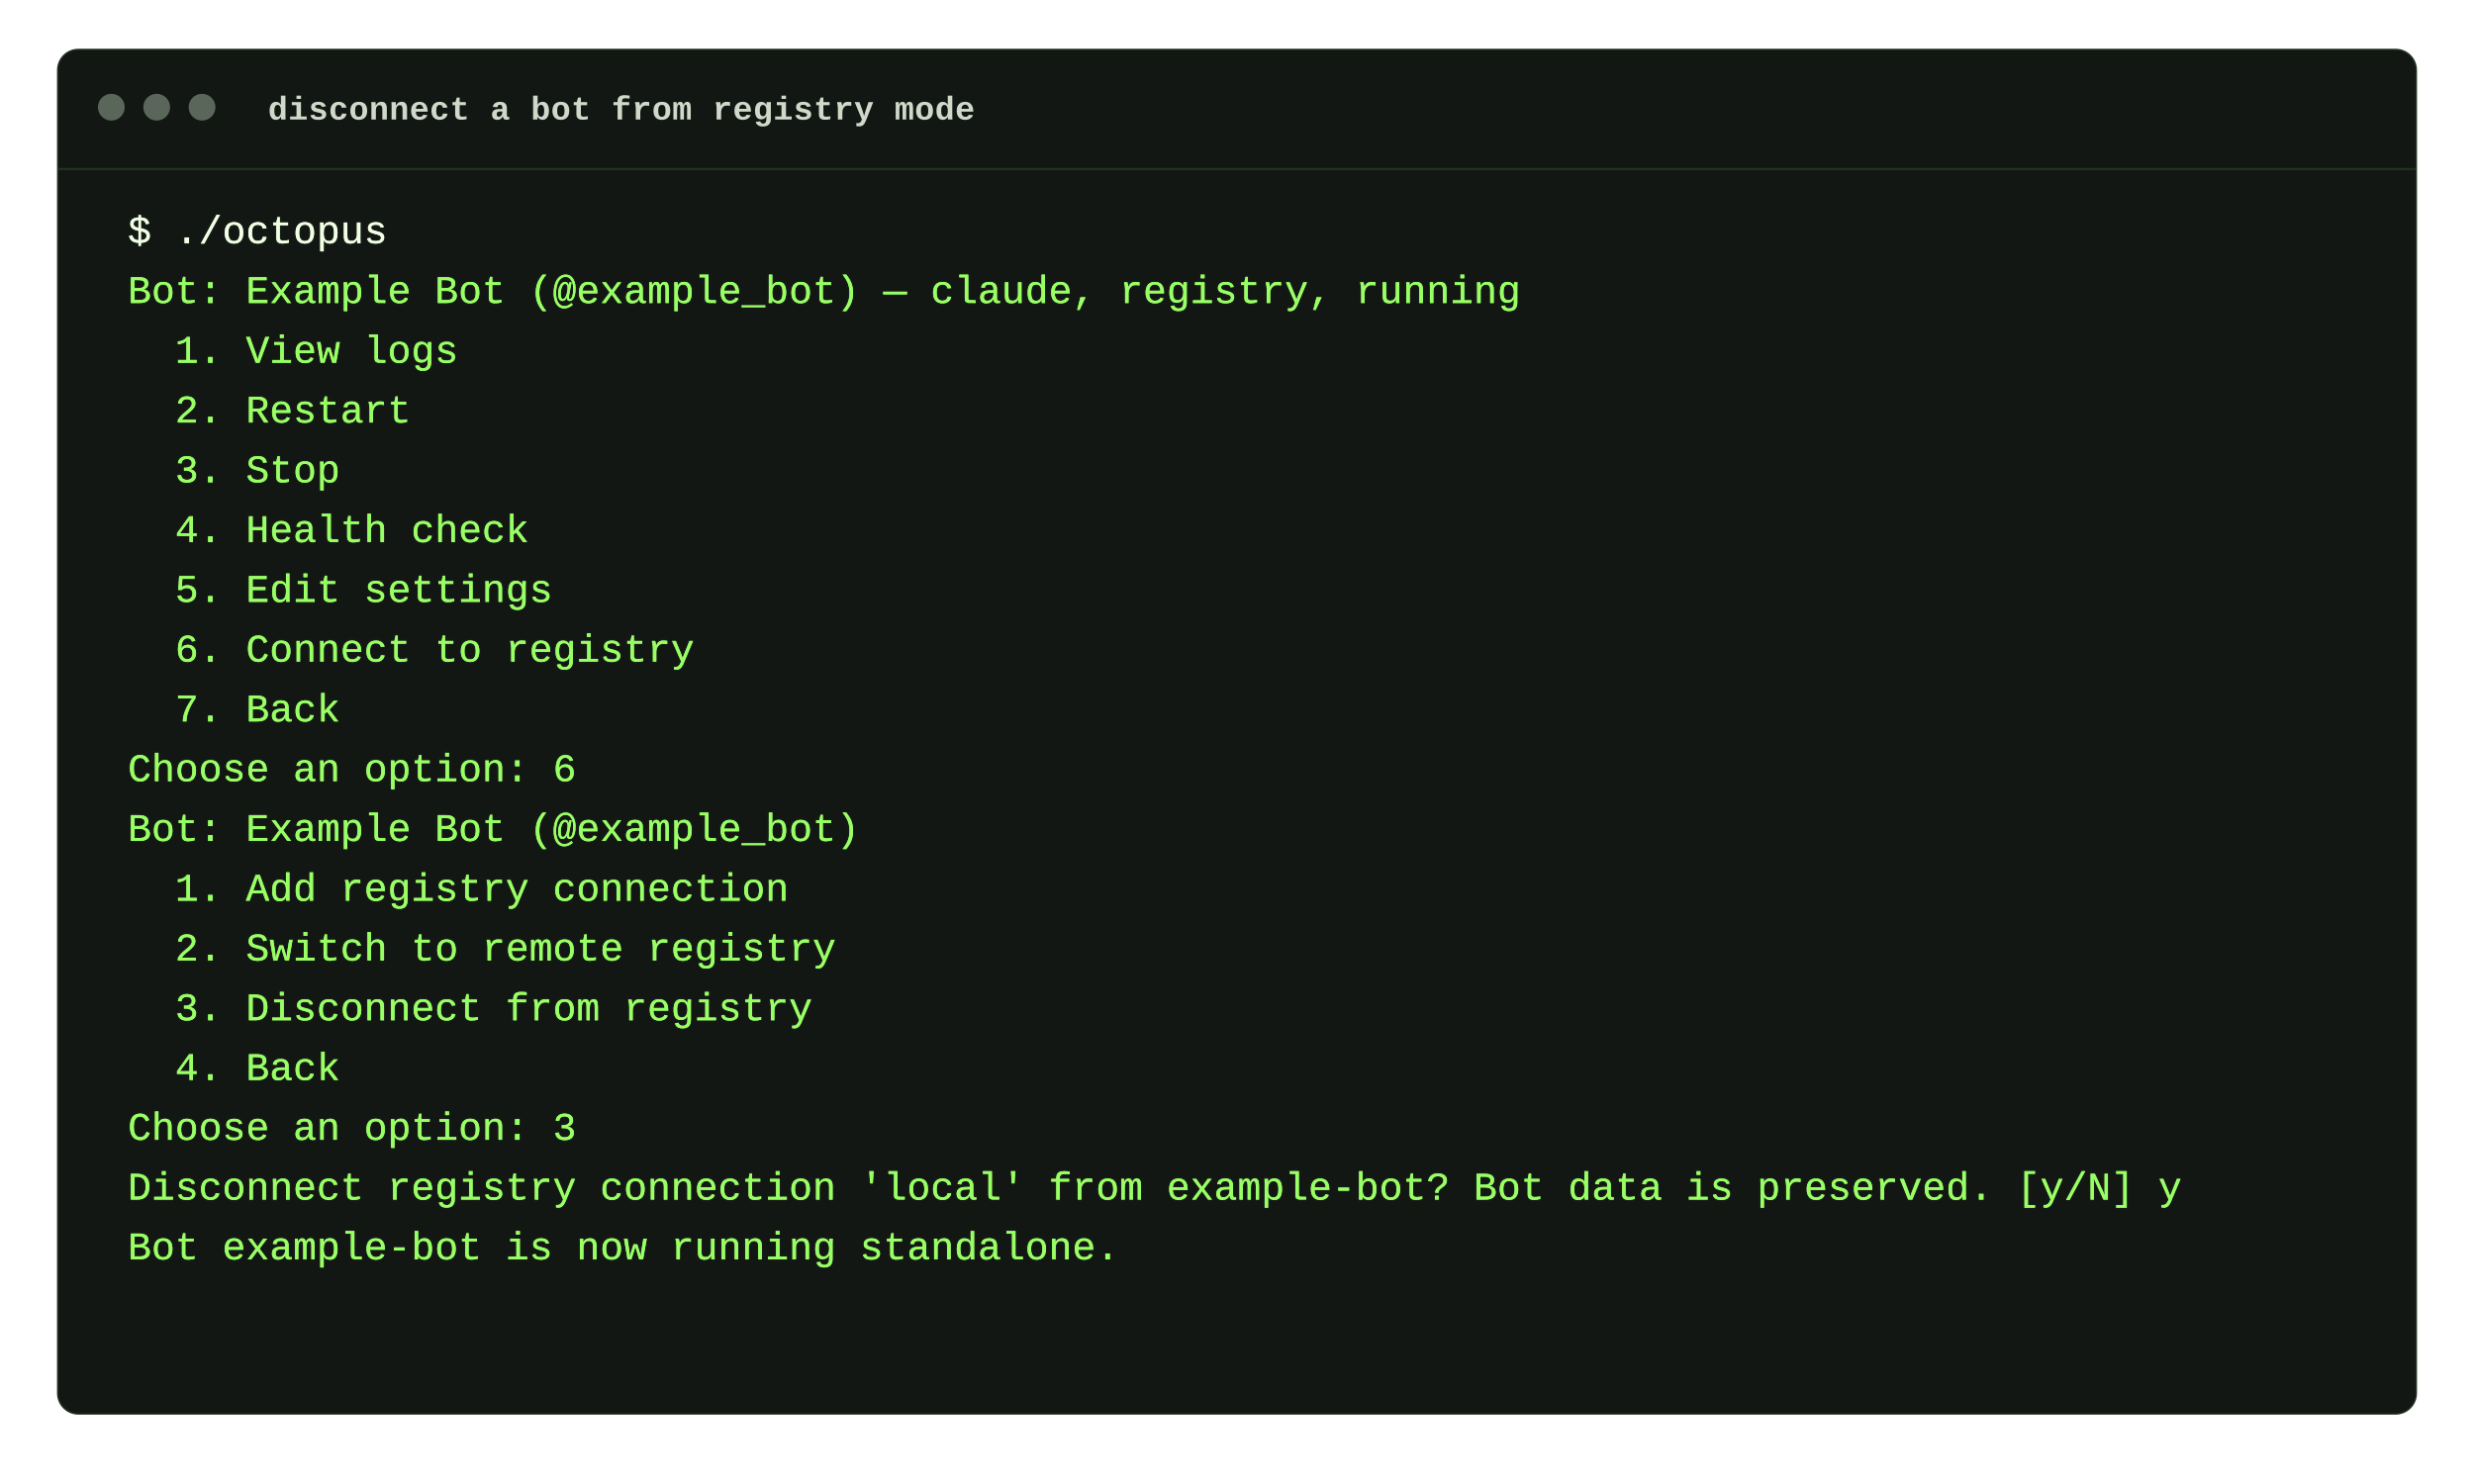
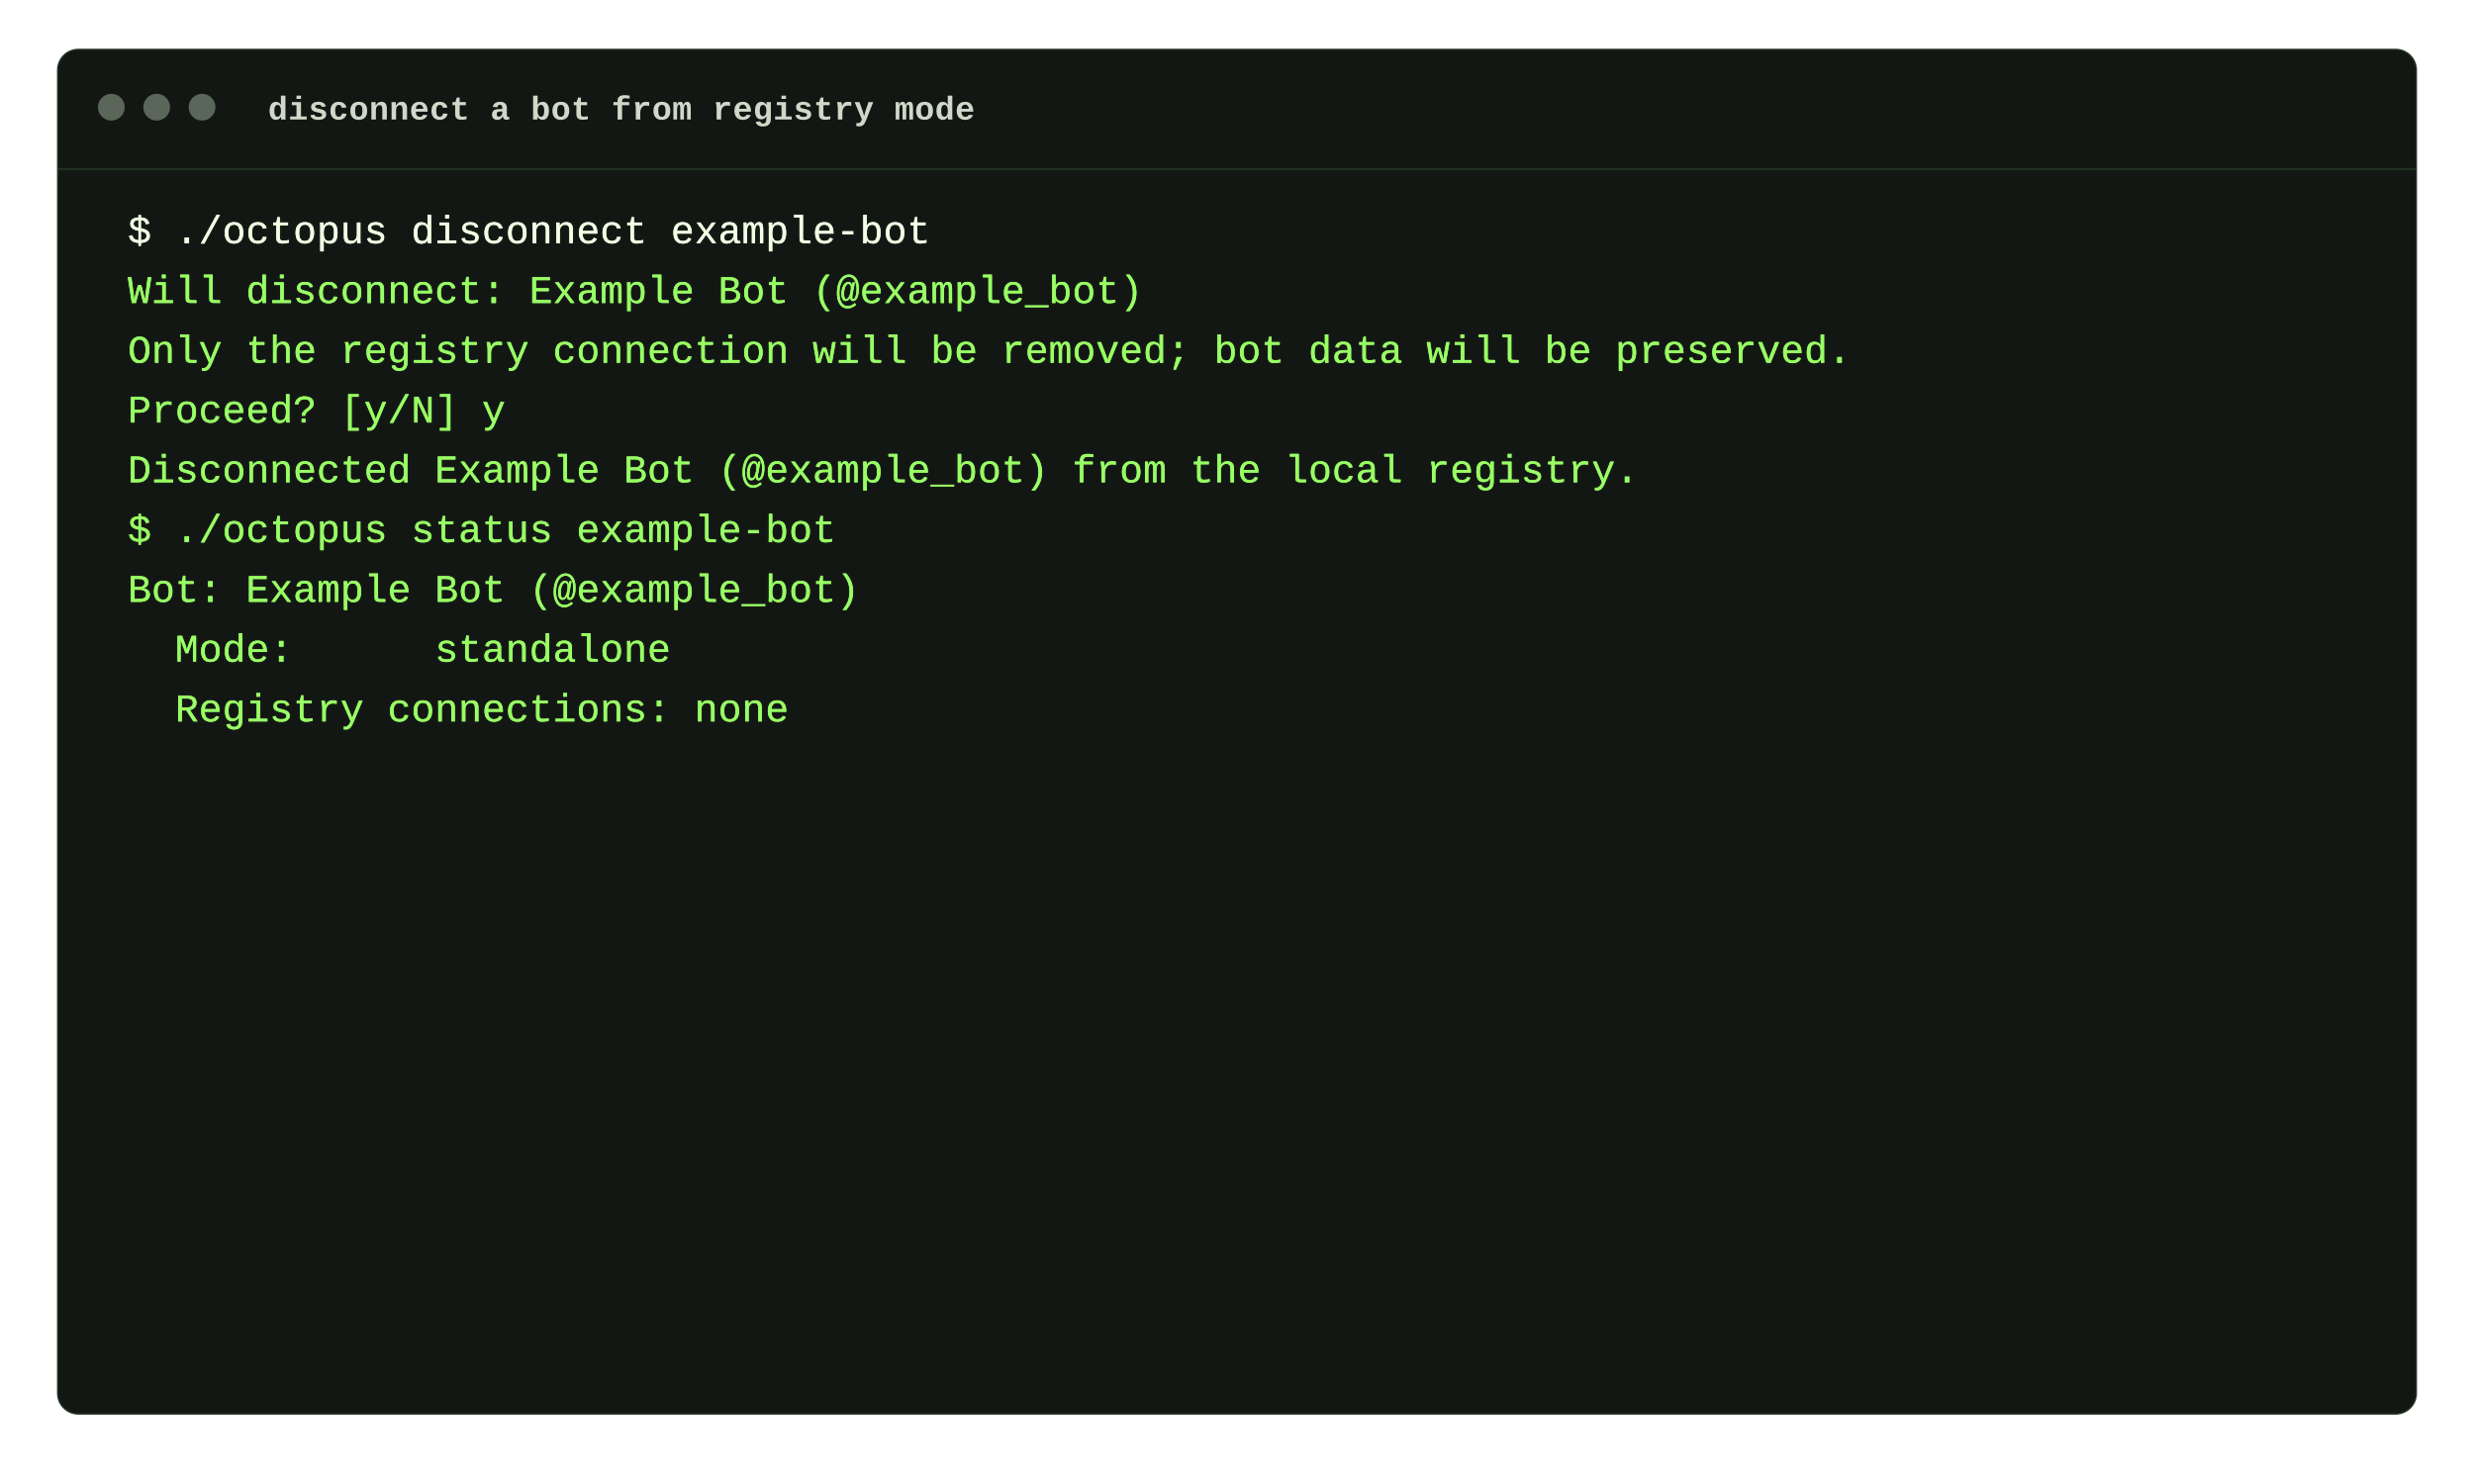
<svg xmlns="http://www.w3.org/2000/svg" width="1200" height="720" viewBox="0 0 1200 720" role="img" aria-labelledby="title desc">
  <style>
    .panel { fill: #131713; stroke: #223122; stroke-width: 0.7; }
    .rule { stroke: #274227; stroke-width: 1; opacity: 0.65; }
    .dot { fill: #5a665a; }
    .label { fill: #cfd8c9; font: 600 16px "IBM Plex Mono", "SFMono-Regular", Menlo, Monaco, Consolas, "Liberation Mono", monospace; letter-spacing: 0.2px; }
    .line { fill: #98ff64; font: 19px "IBM Plex Mono", "SFMono-Regular", Menlo, Monaco, Consolas, "Liberation Mono", monospace; letter-spacing: 0.05px; }
    .glow-copy { opacity: 0.42; filter: url(#crt-glow); }
    .prompt { fill: #f1ffe6; }
  </style>
  <defs>
    <filter id="crt-glow" x="-20%" y="-20%" width="140%" height="140%">
      <feGaussianBlur stdDeviation="0.6" result="blur" />
      <feColorMatrix in="blur" type="matrix" values="0 0 0 0 0.55 0 0 0 0 1 0 0 0 0 0.35 0 0 0 0.45 0" result="glow" />
      <feMerge>
        <feMergeNode in="glow" />
      </feMerge>
    </filter>
  </defs>
  <g transform="translate(28 24)">
    <rect class="panel" x="0" y="0" width="1144" height="662" rx="10" />
    <circle class="dot" cx="26" cy="28" r="6.5" />
    <circle class="dot" cx="48" cy="28" r="6.5" />
    <circle class="dot" cx="70" cy="28" r="6.5" />
    <text class="label" x="102" y="34">disconnect a bot from registry mode</text>
    <line class="rule" x1="0" y1="58" x2="1144" y2="58" />
    <g id="copy-disconnect-registry">
      <text class="line" xml:space="preserve">
-         <tspan class="prompt" x="34" y="94">$ ./octopus</tspan>
-         <tspan x="34" dy="29">Bot: Example Bot (@example_bot) — claude, registry, running</tspan>
+         <tspan class="prompt" x="34" y="94">$ ./octopus disconnect example-bot</tspan>
+         <tspan x="34" dy="29">Will disconnect: Example Bot (@example_bot)</tspan>
+         <tspan x="34" dy="29">Only the registry connection will be removed; bot data will be preserved.</tspan>
+         <tspan x="34" dy="29">Proceed? [y/N] y</tspan>
+         <tspan x="34" dy="29">Disconnected Example Bot (@example_bot) from the local registry.</tspan>
        <tspan x="34" dy="29" />
-         <tspan x="34" dy="29">  1. View logs</tspan>
-         <tspan x="34" dy="29">  2. Restart</tspan>
-         <tspan x="34" dy="29">  3. Stop</tspan>
-         <tspan x="34" dy="29">  4. Health check</tspan>
-         <tspan x="34" dy="29">  5. Edit settings</tspan>
-         <tspan x="34" dy="29">  6. Connect to registry</tspan>
-         <tspan x="34" dy="29">  7. Back</tspan>
-         <tspan x="34" dy="29">Choose an option: 6</tspan>
-         <tspan x="34" dy="29" />
+         <tspan x="34" dy="29">$ ./octopus status example-bot</tspan>
        <tspan x="34" dy="29">Bot: Example Bot (@example_bot)</tspan>
-         <tspan x="34" dy="29" />
-         <tspan x="34" dy="29">  1. Add registry connection</tspan>
-         <tspan x="34" dy="29">  2. Switch to remote registry</tspan>
-         <tspan x="34" dy="29">  3. Disconnect from registry</tspan>
-         <tspan x="34" dy="29">  4. Back</tspan>
-         <tspan x="34" dy="29">Choose an option: 3</tspan>
-         <tspan x="34" dy="29">Disconnect registry connection 'local' from example-bot? Bot data is preserved. [y/N] y</tspan>
-         <tspan x="34" dy="29">Bot example-bot is now running standalone.</tspan>
+         <tspan x="34" dy="29">  Mode:      standalone</tspan>
+         <tspan x="34" dy="29">  Registry connections: none</tspan>
      </text>
    </g>
    <use href="#copy-disconnect-registry" class="glow-copy" />
    <use href="#copy-disconnect-registry" />
  </g>
</svg>
